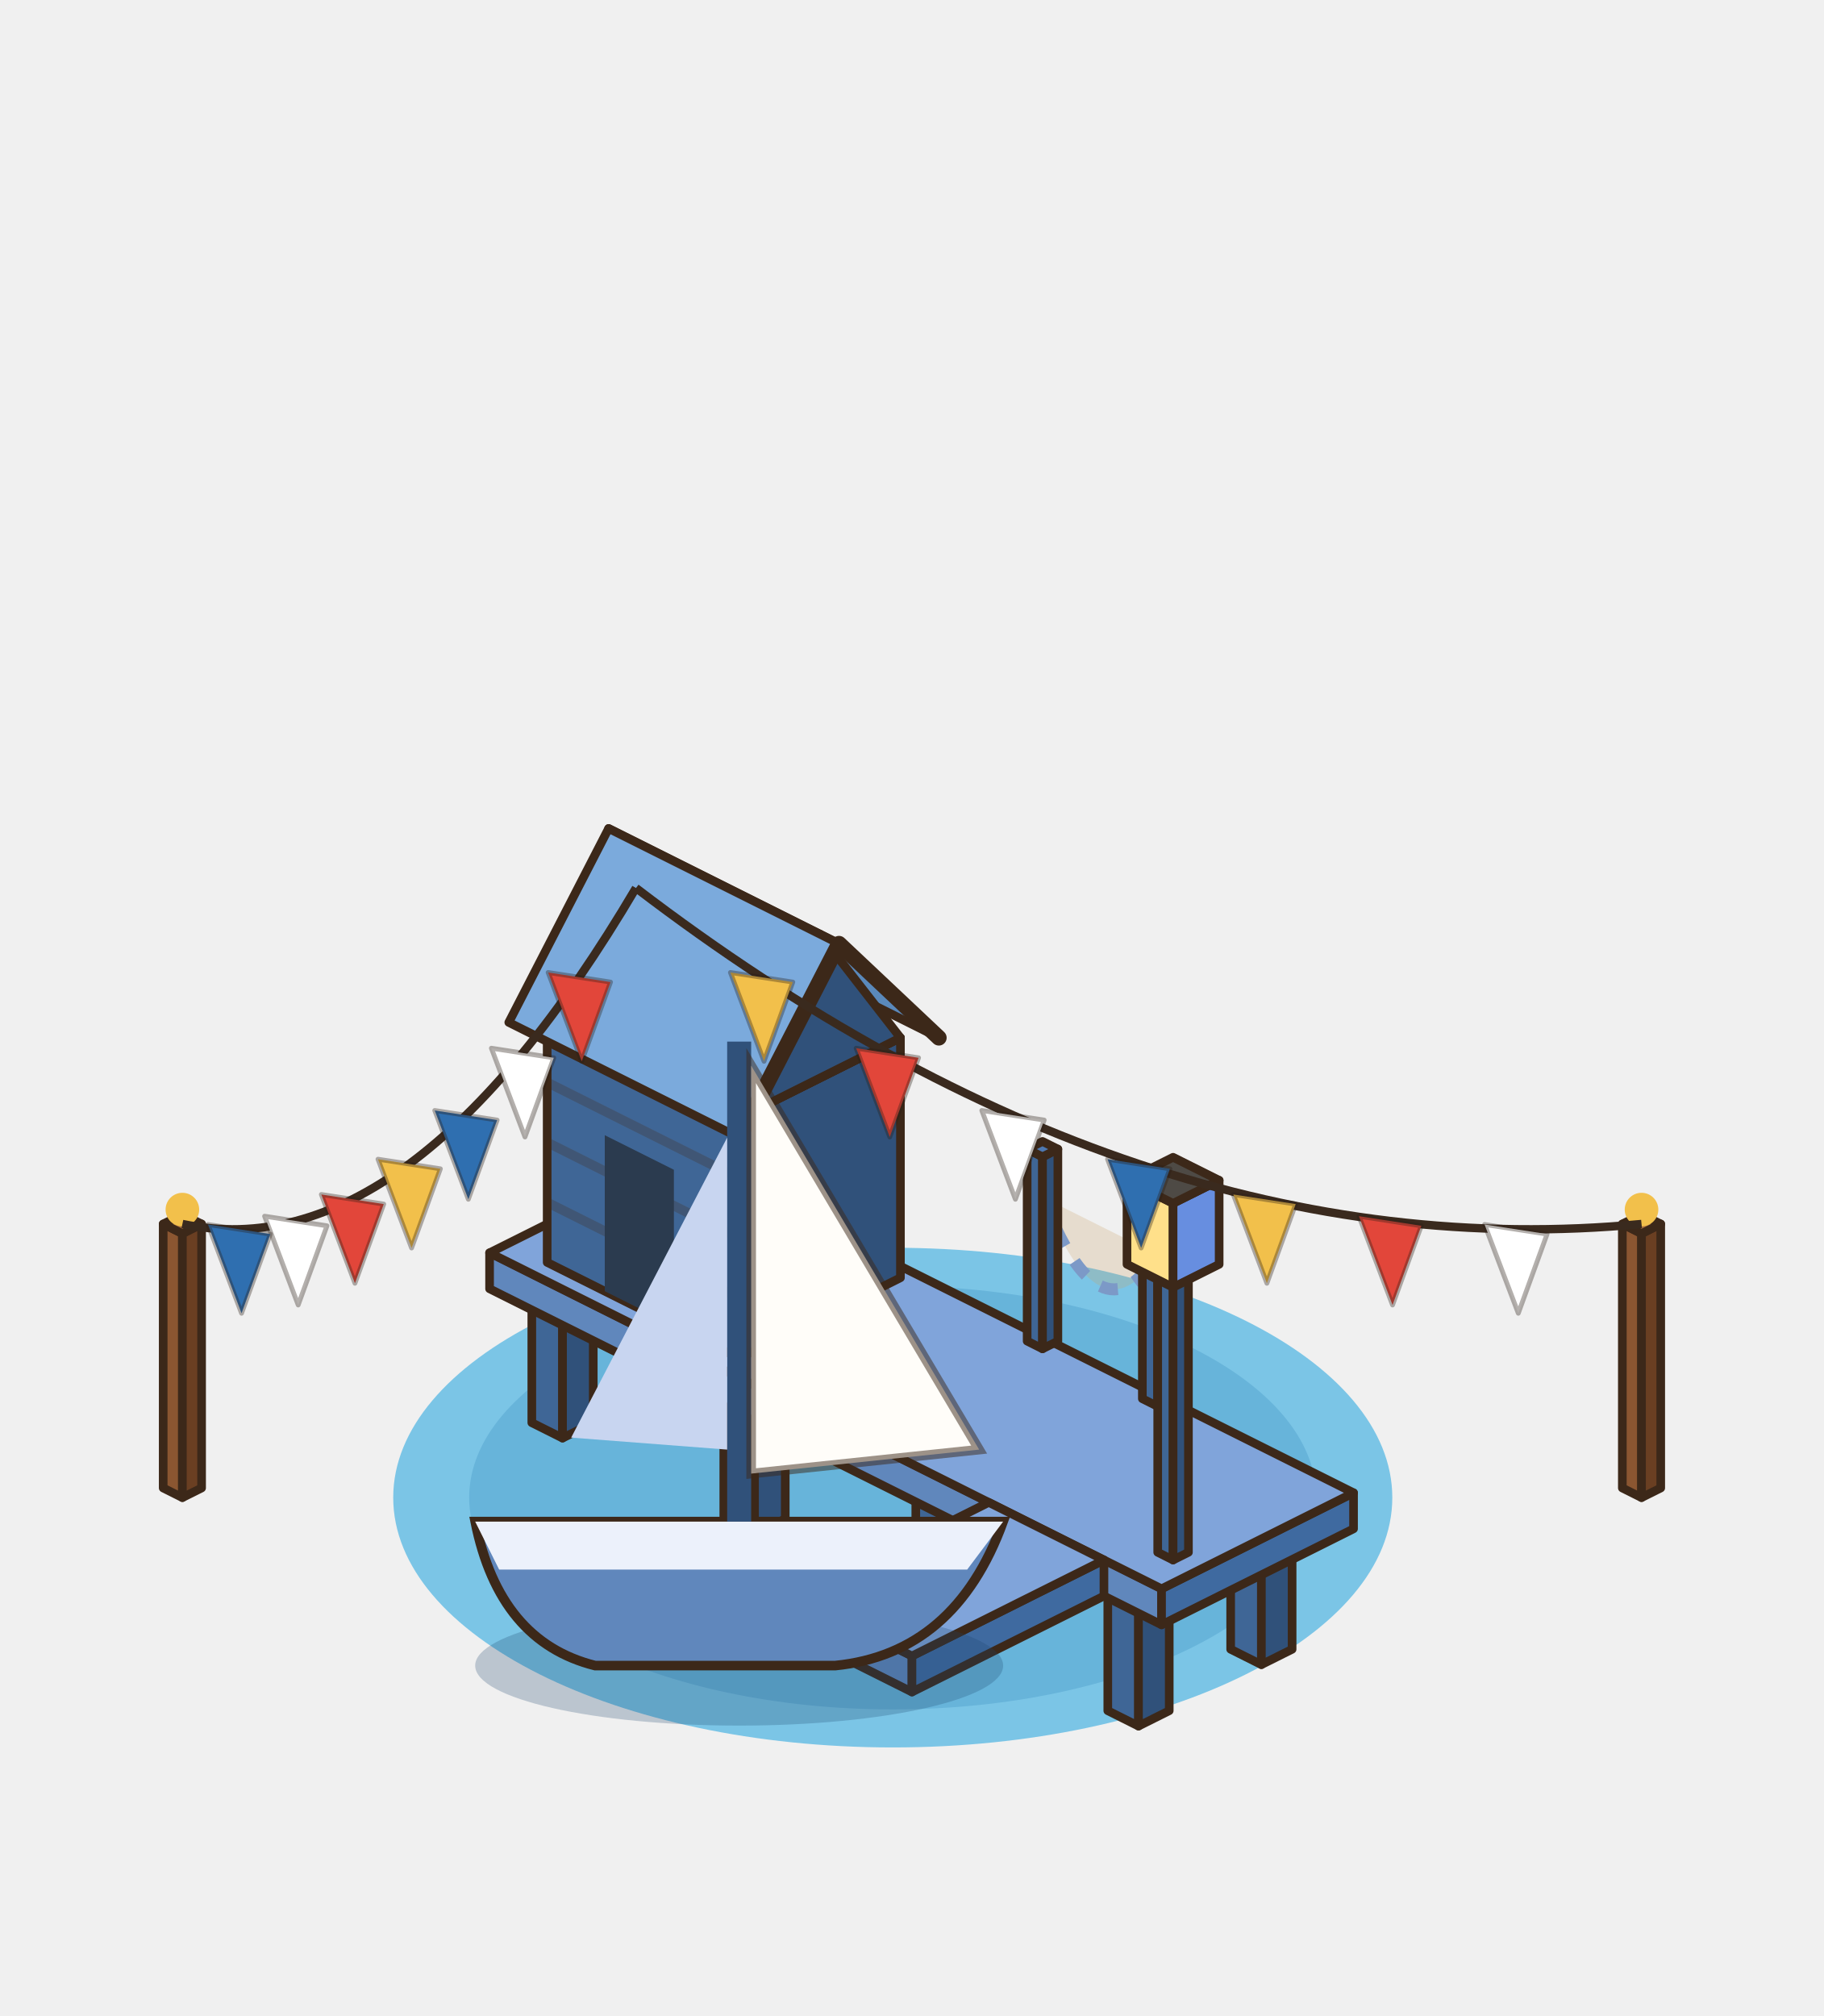
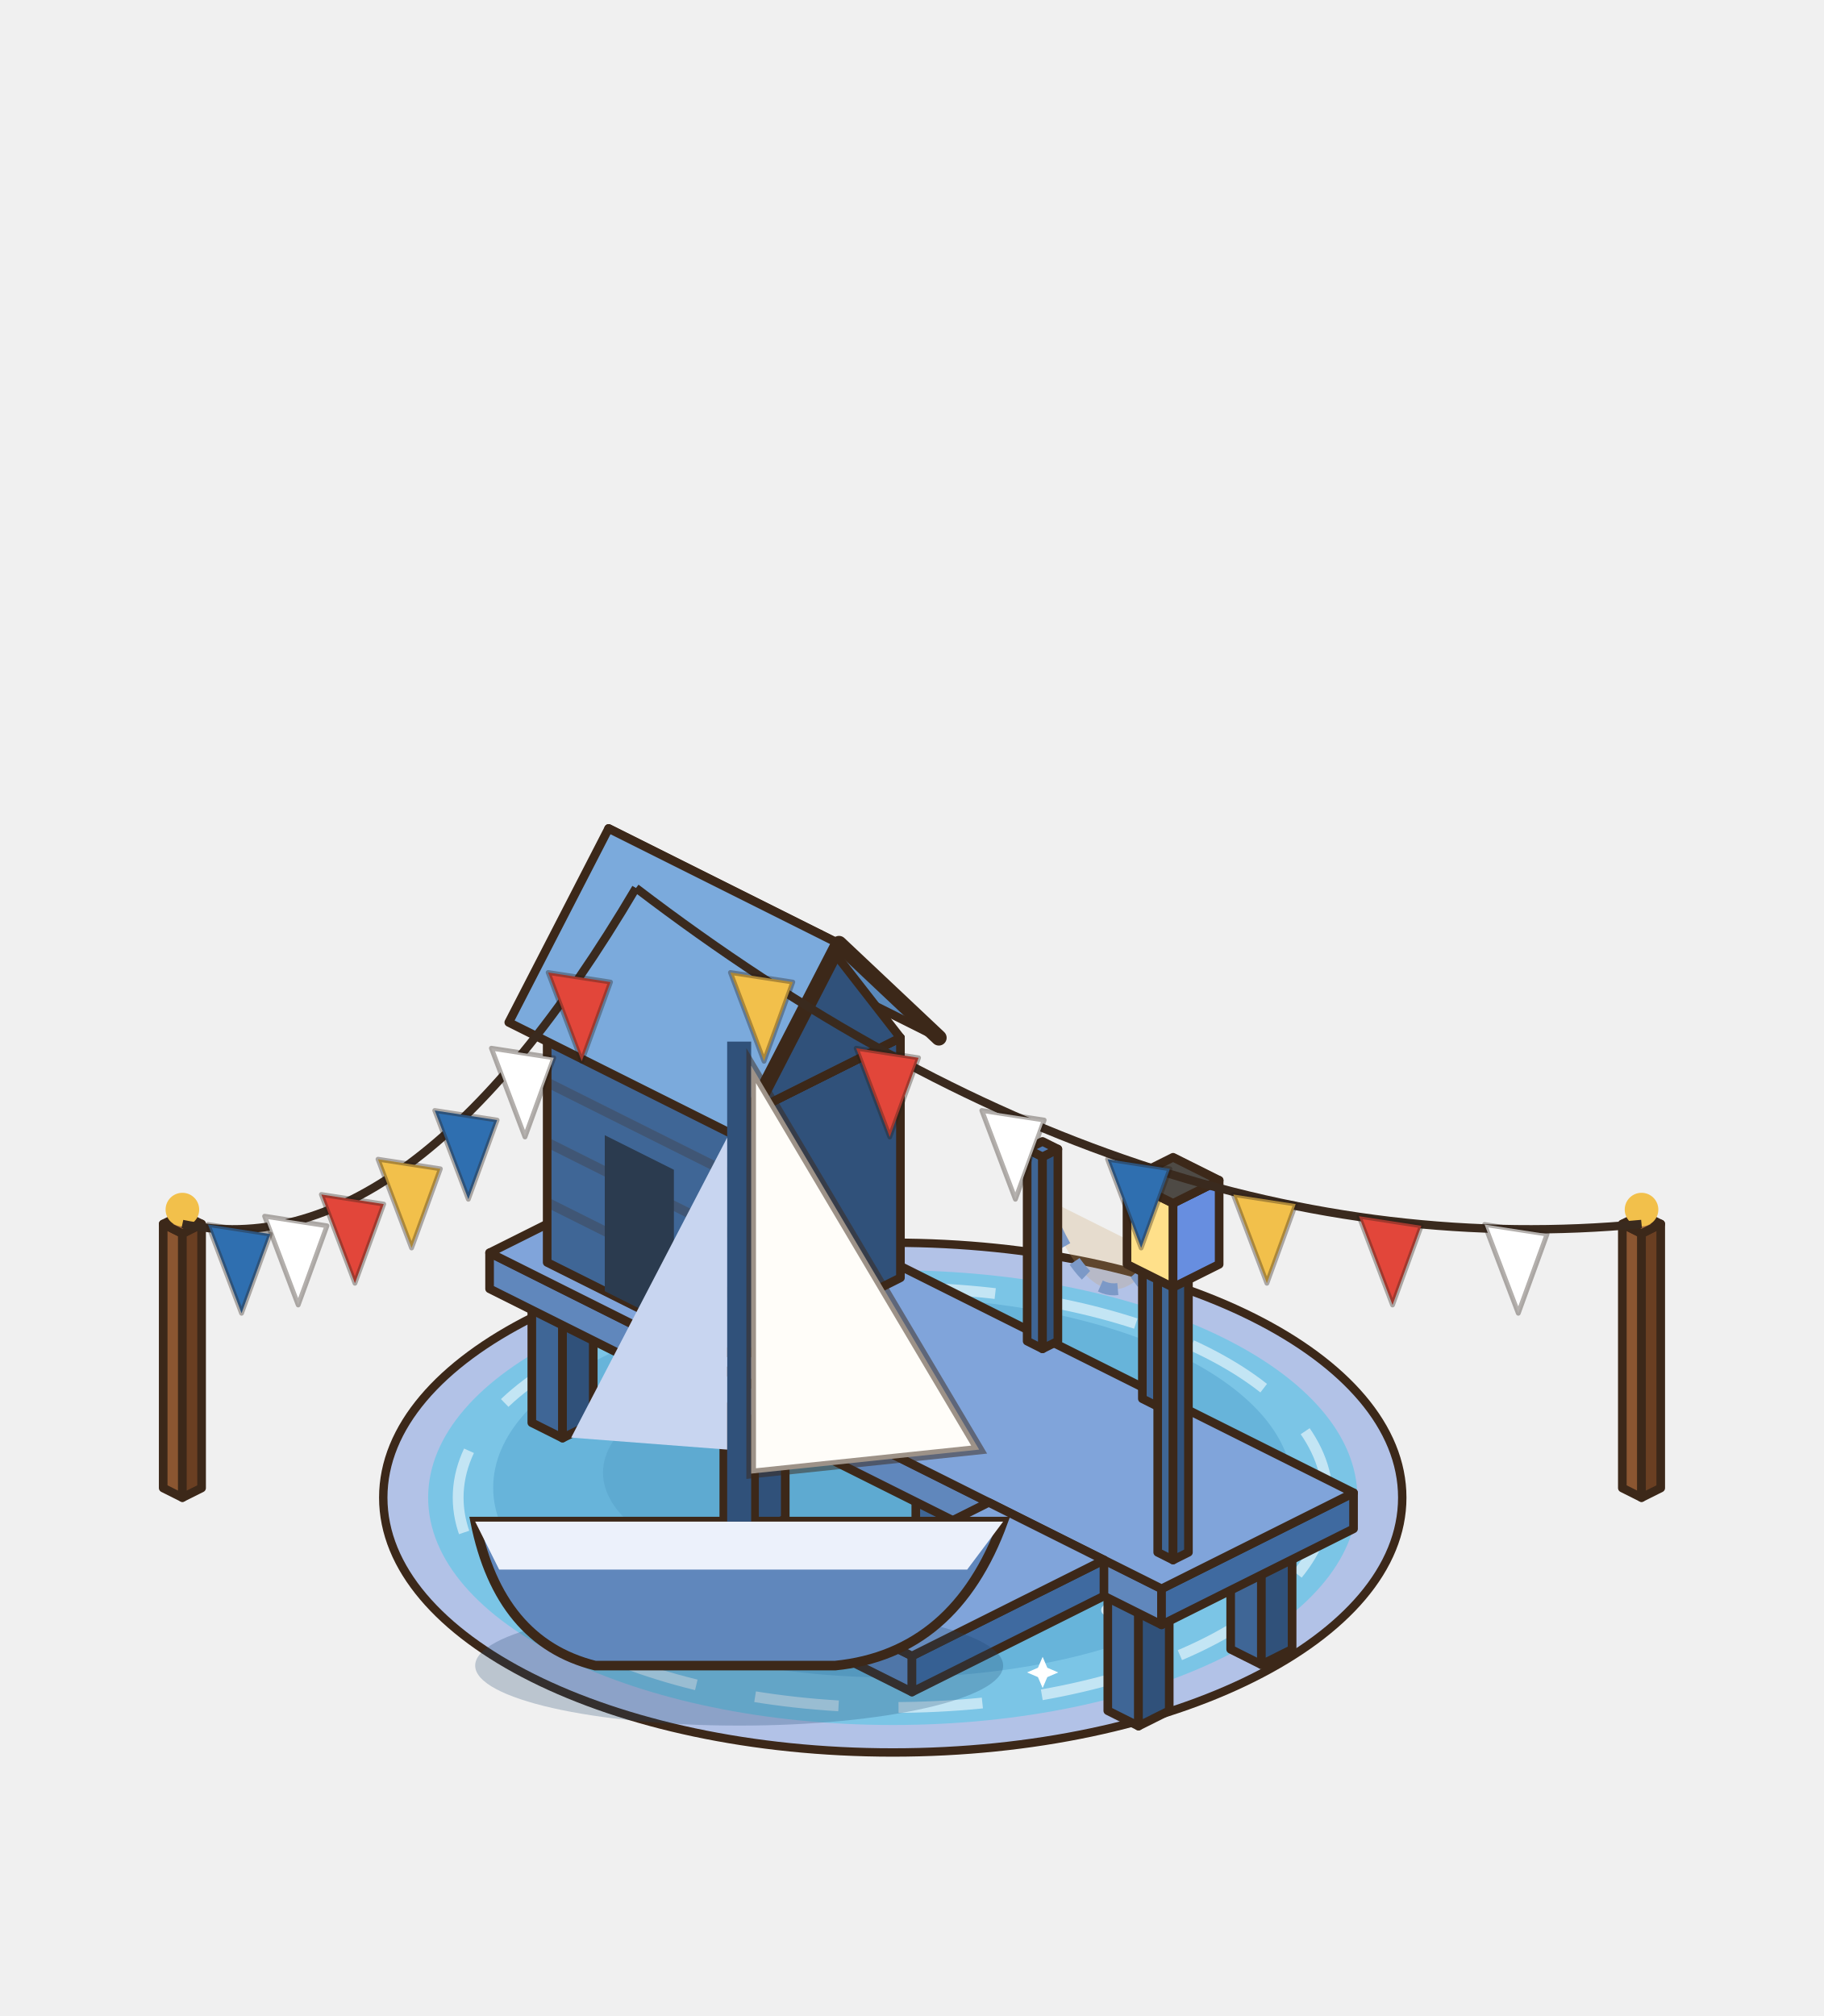
<svg xmlns="http://www.w3.org/2000/svg" width="190" height="210" viewBox="-95 -155 190 210">
  <g transform="scale(1.25)">
-     <ellipse cx="-1.6" cy="0.8" rx="41.63" ry="20.82" fill="#7BC5E6" />
-     <ellipse cx="-1.6" cy="0.8" rx="35.3" ry="17.65" fill="#67B4DA" />
+     <ellipse cx="-1.6" cy="0.8" rx="42.46" ry="21.24" fill="#B2C2E7" stroke="#3C2819" stroke-width="0.7" />
+     <ellipse cx="-1.6" cy="0.8" rx="38.72" ry="18.95" fill="#7BC5E6" />
+     <ellipse cx="-1.6" cy="-0.03" rx="33.3" ry="15.82" fill="#67B4DA" />
+     <ellipse cx="-1.6" cy="-1.28" rx="24.15" ry="9.99" fill="#58A3CB" opacity=".55" />
+     <ellipse cx="-1.6" cy="0.8" rx="36.22" ry="17.49" fill="none" stroke="#FFFFFF" stroke-width="0.9" stroke-dasharray="7 5" opacity=".55" />
+     <path d="M-27.5,7.05 q1.5,-1.6 3,0 q1.5,1.6 3,0" fill="none" stroke="#FFFFFF" stroke-width="0.9" stroke-linecap="round" opacity=".7" />
+     <path d="M16.22,10.17 q1.5,-1.6 3,0 q1.5,1.6 3,0" fill="none" stroke="#FFFFFF" stroke-width="0.9" stroke-linecap="round" opacity=".7" />
+     <path d="M-10.84,13.71 q1.5,-1.6 3,0 q1.5,1.6 3,0" fill="none" stroke="#FFFFFF" stroke-width="0.9" stroke-linecap="round" opacity=".7" />
+     <path d="M21.21,-3.36 q1.5,-1.6 3,0 q1.5,1.6 3,0" fill="none" stroke="#FFFFFF" stroke-width="0.9" stroke-linecap="round" opacity=".7" />
+     <path d="M-30.41,-5.45 q1.5,-1.6 3,0 q1.5,1.6 3,0" fill="none" stroke="#FFFFFF" stroke-width="0.9" stroke-linecap="round" opacity=".7" />
+     <path d="M-18.25,8.37 L-17.71,9.63 L-16.45,10.17 L-17.71,10.71 L-18.25,11.97 L-18.79,10.71 L-20.05,10.17 L-18.79,9.63 Z" fill="#FFFFFF" />
+     <path d="M10.89,14.07 L11.28,14.98 L12.19,15.37 L11.28,15.76 L10.89,16.67 L10.5,15.76 L9.59,15.37 L10.5,14.98 Z" fill="#FFFFFF" />
    <polygon points="-31.68,-5.44 -29.12,-4.16 -29.12,-15.16 -31.68,-16.44" fill="#3F6696" stroke="#3C2819" stroke-width="0.72" stroke-linejoin="round" />
    <polygon points="-26.56,-5.44 -29.12,-4.16 -29.12,-15.16 -26.56,-16.44" fill="#30517A" stroke="#3C2819" stroke-width="0.72" stroke-linejoin="round" />
    <polygon points="-29.12,-17.72 -26.56,-16.44 -29.12,-15.16 -31.68,-16.44" fill="#4E78B0" stroke="#3C2819" stroke-width="0.72" stroke-linejoin="round" />
    <polygon points="-21.44,-10.56 -18.88,-9.28 -18.88,-20.28 -21.44,-21.56" fill="#3F6696" stroke="#3C2819" stroke-width="0.72" stroke-linejoin="round" />
    <polygon points="-16.32,-10.56 -18.88,-9.28 -18.88,-20.28 -16.32,-21.56" fill="#30517A" stroke="#3C2819" stroke-width="0.72" stroke-linejoin="round" />
    <polygon points="-18.88,-22.84 -16.32,-21.56 -18.88,-20.28 -21.44,-21.56" fill="#4E78B0" stroke="#3C2819" stroke-width="0.72" stroke-linejoin="round" />
    <polygon points="-15.68,2.56 -13.12,3.84 -13.12,-7.16 -15.68,-8.44" fill="#3F6696" stroke="#3C2819" stroke-width="0.72" stroke-linejoin="round" />
    <polygon points="-10.56,2.56 -13.12,3.84 -13.12,-7.16 -10.56,-8.44" fill="#30517A" stroke="#3C2819" stroke-width="0.72" stroke-linejoin="round" />
    <polygon points="-13.12,-9.72 -10.56,-8.44 -13.12,-7.16 -15.68,-8.44" fill="#4E78B0" stroke="#3C2819" stroke-width="0.72" stroke-linejoin="round" />
    <polygon points="-5.44,-2.56 -2.88,-1.28 -2.88,-12.28 -5.44,-13.56" fill="#3F6696" stroke="#3C2819" stroke-width="0.72" stroke-linejoin="round" />
    <polygon points="-0.32,-2.56 -2.88,-1.28 -2.88,-12.28 -0.32,-13.56" fill="#30517A" stroke="#3C2819" stroke-width="0.72" stroke-linejoin="round" />
    <polygon points="-2.88,-14.84 -0.32,-13.56 -2.88,-12.28 -5.44,-13.56" fill="#4E78B0" stroke="#3C2819" stroke-width="0.72" stroke-linejoin="round" />
    <polygon points="0.32,10.56 2.88,11.84 2.88,0.84 0.32,-0.44" fill="#3F6696" stroke="#3C2819" stroke-width="0.72" stroke-linejoin="round" />
    <polygon points="5.44,10.56 2.88,11.84 2.88,0.84 5.44,-0.44" fill="#30517A" stroke="#3C2819" stroke-width="0.72" stroke-linejoin="round" />
    <polygon points="2.88,-1.72 5.44,-0.44 2.88,0.84 0.32,-0.44" fill="#4E78B0" stroke="#3C2819" stroke-width="0.72" stroke-linejoin="round" />
    <polygon points="10.56,5.44 13.12,6.72 13.12,-4.28 10.56,-5.56" fill="#3F6696" stroke="#3C2819" stroke-width="0.72" stroke-linejoin="round" />
    <polygon points="15.68,5.44 13.12,6.72 13.12,-4.28 15.68,-5.56" fill="#30517A" stroke="#3C2819" stroke-width="0.72" stroke-linejoin="round" />
    <polygon points="13.12,-6.84 15.68,-5.56 13.12,-4.28 10.56,-5.56" fill="#4E78B0" stroke="#3C2819" stroke-width="0.72" stroke-linejoin="round" />
    <polygon points="16.32,18.56 18.88,19.84 18.88,8.84 16.32,7.56" fill="#3F6696" stroke="#3C2819" stroke-width="0.72" stroke-linejoin="round" />
    <polygon points="21.44,18.56 18.88,19.84 18.88,8.84 21.44,7.56" fill="#30517A" stroke="#3C2819" stroke-width="0.72" stroke-linejoin="round" />
    <polygon points="18.88,6.28 21.44,7.56 18.88,8.84 16.32,7.56" fill="#4E78B0" stroke="#3C2819" stroke-width="0.72" stroke-linejoin="round" />
    <polygon points="26.56,13.44 29.12,14.72 29.12,3.72 26.56,2.44" fill="#3F6696" stroke="#3C2819" stroke-width="0.72" stroke-linejoin="round" />
    <polygon points="31.68,13.44 29.12,14.72 29.12,3.72 31.68,2.44" fill="#30517A" stroke="#3C2819" stroke-width="0.72" stroke-linejoin="round" />
    <polygon points="29.12,1.16 31.68,2.44 29.12,3.72 26.56,2.44" fill="#4E78B0" stroke="#3C2819" stroke-width="0.72" stroke-linejoin="round" />
    <polygon points="-35.2,-16.6 20.8,11.4 20.8,8.4 -35.2,-19.6" fill="#6087BC" stroke="#3C2819" stroke-width="0.72" stroke-linejoin="round" />
    <polygon points="36.8,3.4 20.8,11.4 20.8,8.4 36.8,0.4" fill="#3F6AA0" stroke="#3C2819" stroke-width="0.72" stroke-linejoin="round" />
    <polygon points="-19.2,-27.6 36.8,0.4 20.8,8.4 -35.2,-19.6" fill="#80A4DA" stroke="#3C2819" stroke-width="0.72" stroke-linejoin="round" />
    <polygon points="-9.6,12.2 0,17 0,14 -9.6,9.2" fill="#6087BC" stroke="#3C2819" stroke-width="0.72" stroke-linejoin="round" />
    <polygon points="16,9 0,17 0,14 16,6" fill="#3F6AA0" stroke="#3C2819" stroke-width="0.72" stroke-linejoin="round" />
    <polygon points="6.4,1.2 16,6 0,14 -9.6,9.2" fill="#80A4DA" stroke="#3C2819" stroke-width="0.72" stroke-linejoin="round" />
    <polygon points="-30.4,-18.8 -14.4,-10.8 -14.4,-30.8 -30.4,-38.8" fill="#3F6696" stroke="#3C2819" stroke-width="0.72" stroke-linejoin="round" />
    <polygon points="-0.96,-17.52 -14.4,-10.8 -14.4,-30.8 -0.96,-37.52" fill="#30517A" stroke="#3C2819" stroke-width="0.72" stroke-linejoin="round" />
    <polygon points="-16.96,-45.52 -0.96,-37.52 -14.4,-30.8 -30.4,-38.8" fill="#4E78B0" stroke="#3C2819" stroke-width="0.72" stroke-linejoin="round" />
    <polyline points="-30.4,-23.8 -14.4,-15.8" stroke="rgba(70,40,20,.25)" stroke-width="0.8" />
    <polyline points="-30.4,-28.8 -14.4,-20.8" stroke="rgba(70,40,20,.25)" stroke-width="0.8" />
    <polyline points="-30.4,-33.8 -14.4,-25.8" stroke="rgba(70,40,20,.25)" stroke-width="0.8" />
    <polygon points="-25.6,-16.4 -19.84,-13.52 -19.84,-26.52 -25.6,-29.4" fill="#2B3B4F" />
    <polygon points="-16.96,-47.12 2.24,-37.52 -6.08,-45.36 -25.28,-54.96" fill="#5A89BB" stroke="#3C2819" stroke-width="0.72" stroke-linejoin="round" />
    <polygon points="-0.96,-37.52 -14.4,-30.8 -7.68,-46.16" fill="#30517A" stroke="#3C2819" stroke-width="0.72" stroke-linejoin="round" />
    <polygon points="-25.28,-54.96 -6.08,-45.36 -14.4,-29.2 -33.6,-38.8" fill="#7BAADC" stroke="#3C2819" stroke-width="0.72" stroke-linejoin="round" />
    <polyline points="2.24,-37.52 -6.08,-45.36 -14.4,-29.2" fill="none" stroke="#3C2819" stroke-width="1.3" stroke-linejoin="round" stroke-linecap="round" />
    <path d="M10.88,-24.24 Q15.68,-11.84 20.48,-19.44" stroke="#7C99C7" stroke-width="1" fill="rgba(201,161,106,.25)" stroke-dasharray="1.5 1.5" />
    <polygon points="9.6,-12.24 10.88,-11.6 10.88,-27.6 9.6,-28.24" fill="#3F6696" stroke="#3C2819" stroke-width="0.72" stroke-linejoin="round" />
    <polygon points="12.16,-12.24 10.88,-11.6 10.88,-27.6 12.16,-28.24" fill="#30517A" stroke="#3C2819" stroke-width="0.72" stroke-linejoin="round" />
    <polygon points="10.88,-28.88 12.16,-28.24 10.88,-27.6 9.6,-28.24" fill="#4E78B0" stroke="#3C2819" stroke-width="0.72" stroke-linejoin="round" />
    <polygon points="19.2,-7.44 20.48,-6.8 20.48,-22.8 19.2,-23.44" fill="#3F6696" stroke="#3C2819" stroke-width="0.72" stroke-linejoin="round" />
    <polygon points="21.76,-7.44 20.48,-6.8 20.48,-22.8 21.76,-23.44" fill="#30517A" stroke="#3C2819" stroke-width="0.72" stroke-linejoin="round" />
    <polygon points="20.48,-24.08 21.76,-23.44 20.48,-22.8 19.2,-23.44" fill="#4E78B0" stroke="#3C2819" stroke-width="0.72" stroke-linejoin="round" />
    <polygon points="20.48,5.36 21.76,6 21.76,-18 20.48,-18.64" fill="#3F6696" stroke="#3C2819" stroke-width="0.72" stroke-linejoin="round" />
    <polygon points="23.04,5.36 21.76,6 21.76,-18 23.04,-18.64" fill="#30517A" stroke="#3C2819" stroke-width="0.72" stroke-linejoin="round" />
    <polygon points="21.76,-19.28 23.04,-18.64 21.76,-18 20.48,-18.64" fill="#4E78B0" stroke="#3C2819" stroke-width="0.72" stroke-linejoin="round" />
    <polygon points="17.92,-18.64 21.76,-16.72 21.76,-23.72 17.92,-25.64" fill="#FFE08A" stroke="#3C2819" stroke-width="0.72" stroke-linejoin="round" />
    <polygon points="25.6,-18.64 21.76,-16.72 21.76,-23.72 25.6,-25.64" fill="#678EE0" stroke="#3C2819" stroke-width="0.72" stroke-linejoin="round" />
    <polygon points="21.76,-27.56 25.6,-25.64 21.76,-23.72 17.92,-25.64" fill="#4E4A45" stroke="#3C2819" stroke-width="0.72" stroke-linejoin="round" />
    <g transform="translate(0 0)">
      <ellipse cx="-14.4" cy="14.8" rx="22" ry="5" fill="rgba(30,70,110,.25)" />
      <path d="M-36.4,2.8 L7.6,2.8 Q3.6,13.8 -6.4,14.8 L-26.4,14.8 Q-34.4,12.8 -36.4,2.8 Z" fill="#6087BC" stroke="#3C2819" stroke-width="0.8" />
      <path d="M-36.4,2.8 L7.6,2.8 L4.6,6.8 L-34.4,6.8 Z" fill="#ECF1FB" />
      <line x1="-14.4" y1="2.8" x2="-14.4" y2="-37.2" stroke="#30517A" stroke-width="2" />
      <path d="M-13.4,-35.2 L-13.4,-1.2 L5.6,-3.2 Z" fill="#FFFDF9" stroke="rgba(60,40,25,.5)" stroke-width="0.8" />
      <path d="M-15.4,-29.2 L-15.4,-3.2 L-28.4,-4.2 Z" fill="#C8D5F0" />
    </g>
    <g transform="translate(0 0)">
      <polygon points="-62.4,0 -60.8,0.8 -60.8,-21.2 -62.4,-22" fill="#8B5631" stroke="#3C2819" stroke-width="0.72" stroke-linejoin="round" />
      <polygon points="-59.2,0 -60.8,0.8 -60.8,-21.2 -59.2,-22" fill="#6A3F22" stroke="#3C2819" stroke-width="0.72" stroke-linejoin="round" />
      <polygon points="-60.8,-22.8 -59.2,-22 -60.8,-21.2 -62.4,-22" fill="#A9703F" stroke="#3C2819" stroke-width="0.72" stroke-linejoin="round" />
      <circle cx="-60.8" cy="-23.2" r="1.4" fill="#F2C04B" />
      <polygon points="59.2,0 60.8,0.8 60.8,-21.2 59.2,-22" fill="#8B5631" stroke="#3C2819" stroke-width="0.72" stroke-linejoin="round" />
      <polygon points="62.4,0 60.8,0.8 60.8,-21.2 62.4,-22" fill="#6A3F22" stroke="#3C2819" stroke-width="0.72" stroke-linejoin="round" />
      <polygon points="60.8,-22.8 62.4,-22 60.8,-21.2 59.2,-22" fill="#A9703F" stroke="#3C2819" stroke-width="0.72" stroke-linejoin="round" />
      <circle cx="60.8" cy="-23.2" r="1.4" fill="#F2C04B" />
      <path d="M-23,-50 Q-41.9,-18 -60.8,-22" fill="none" stroke="#3A2A1E" stroke-width="0.7" />
      <polygon points="-30.32,-42.96 -25.12,-42.16 -27.52,-35.56" fill="#E2463A" stroke="rgba(40,30,20,.35)" stroke-width="0.4" stroke-linejoin="round" />
      <polygon points="-35.05,-36.65 -29.85,-35.85 -32.25,-29.25" fill="#FFFFFF" stroke="rgba(40,30,20,.35)" stroke-width="0.4" stroke-linejoin="round" />
      <polygon points="-39.77,-31.46 -34.57,-30.66 -36.97,-24.06" fill="#2F6FB0" stroke="rgba(40,30,20,.35)" stroke-width="0.4" stroke-linejoin="round" />
      <polygon points="-44.5,-27.4 -39.3,-26.6 -41.7,-20" fill="#F2C04B" stroke="rgba(40,30,20,.35)" stroke-width="0.4" stroke-linejoin="round" />
      <polygon points="-49.22,-24.46 -44.02,-23.66 -46.42,-17.06" fill="#E2463A" stroke="rgba(40,30,20,.35)" stroke-width="0.4" stroke-linejoin="round" />
      <polygon points="-53.95,-22.65 -48.75,-21.85 -51.15,-15.25" fill="#FFFFFF" stroke="rgba(40,30,20,.35)" stroke-width="0.4" stroke-linejoin="round" />
      <polygon points="-58.67,-21.96 -53.47,-21.16 -55.87,-14.56" fill="#2F6FB0" stroke="rgba(40,30,20,.35)" stroke-width="0.4" stroke-linejoin="round" />
      <path d="M-23,-50 Q18.9,-18 60.8,-22" fill="none" stroke="#3A2A1E" stroke-width="0.7" />
      <polygon points="-15.13,-42.96 -9.93,-42.16 -12.33,-35.56" fill="#F2C04B" stroke="rgba(40,30,20,.35)" stroke-width="0.4" stroke-linejoin="round" />
      <polygon points="-4.65,-36.65 0.55,-35.85 -1.85,-29.25" fill="#E2463A" stroke="rgba(40,30,20,.35)" stroke-width="0.4" stroke-linejoin="round" />
      <polygon points="5.82,-31.46 11.02,-30.66 8.62,-24.06" fill="#FFFFFF" stroke="rgba(40,30,20,.35)" stroke-width="0.4" stroke-linejoin="round" />
      <polygon points="16.3,-27.4 21.5,-26.6 19.1,-20" fill="#2F6FB0" stroke="rgba(40,30,20,.35)" stroke-width="0.4" stroke-linejoin="round" />
      <polygon points="26.78,-24.46 31.98,-23.66 29.58,-17.06" fill="#F2C04B" stroke="rgba(40,30,20,.35)" stroke-width="0.4" stroke-linejoin="round" />
      <polygon points="37.25,-22.65 42.45,-21.85 40.05,-15.25" fill="#E2463A" stroke="rgba(40,30,20,.35)" stroke-width="0.4" stroke-linejoin="round" />
      <polygon points="47.72,-21.96 52.93,-21.16 50.53,-14.56" fill="#FFFFFF" stroke="rgba(40,30,20,.35)" stroke-width="0.4" stroke-linejoin="round" />
    </g>
  </g>
</svg>
